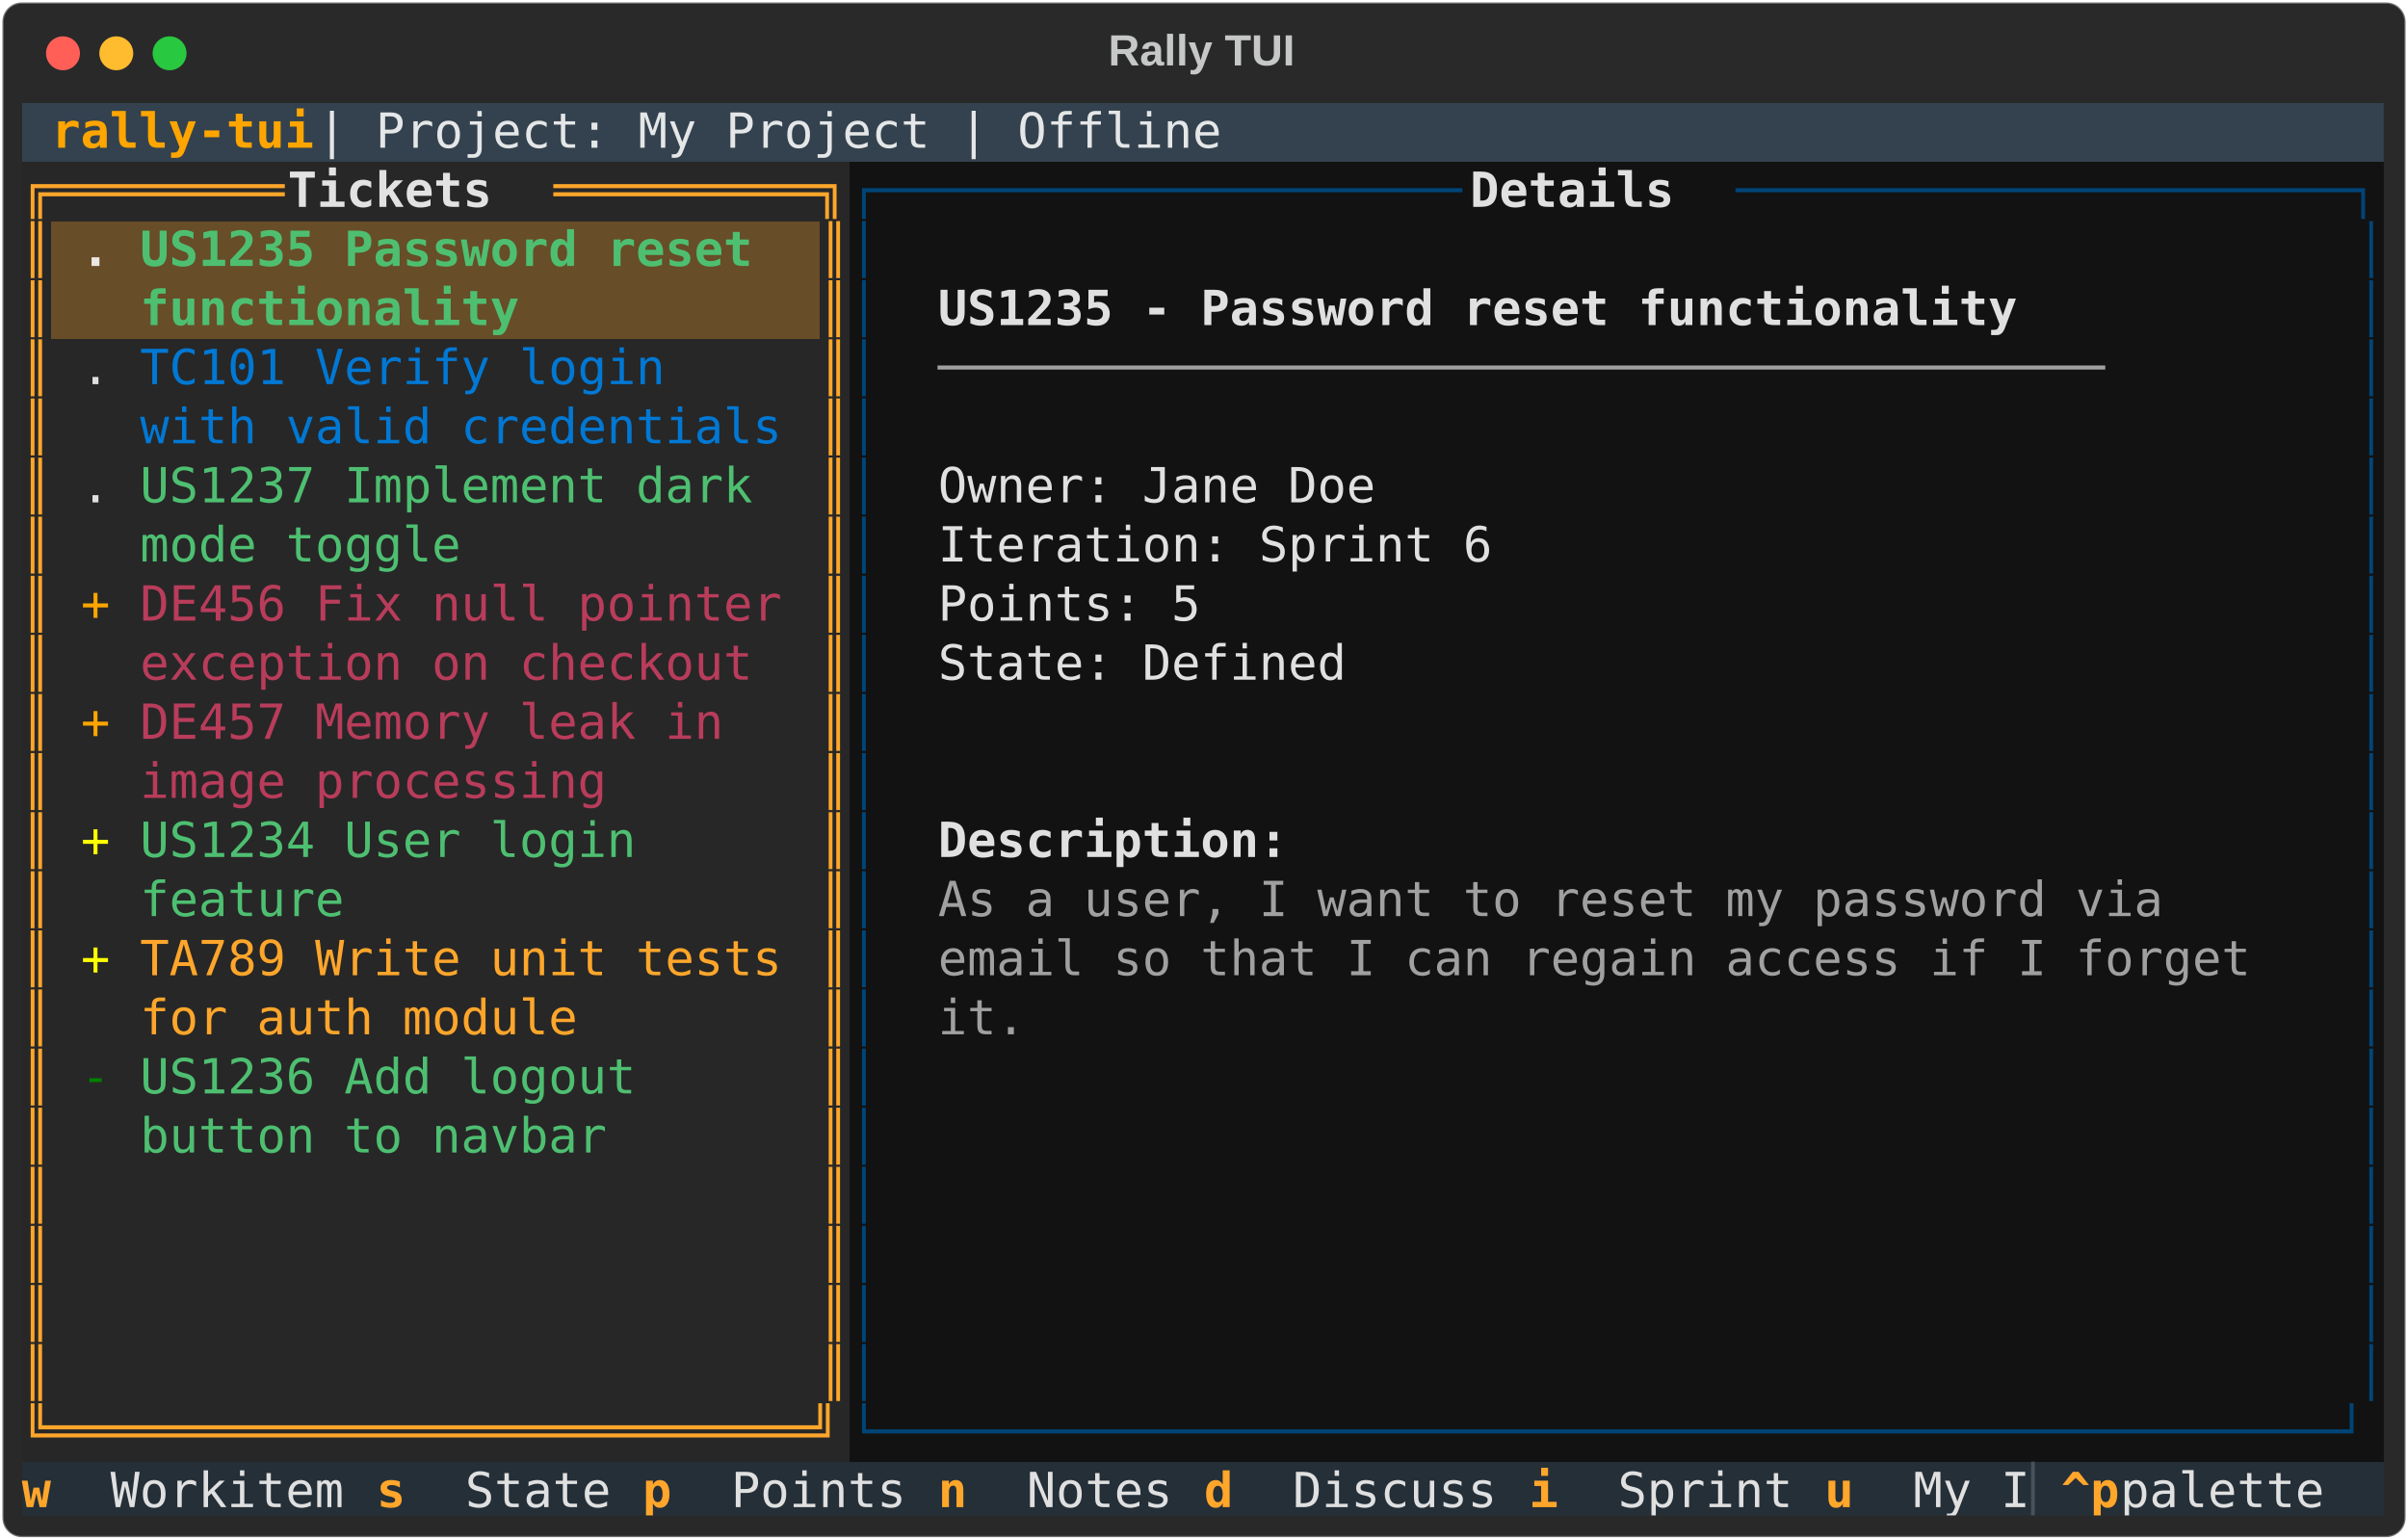
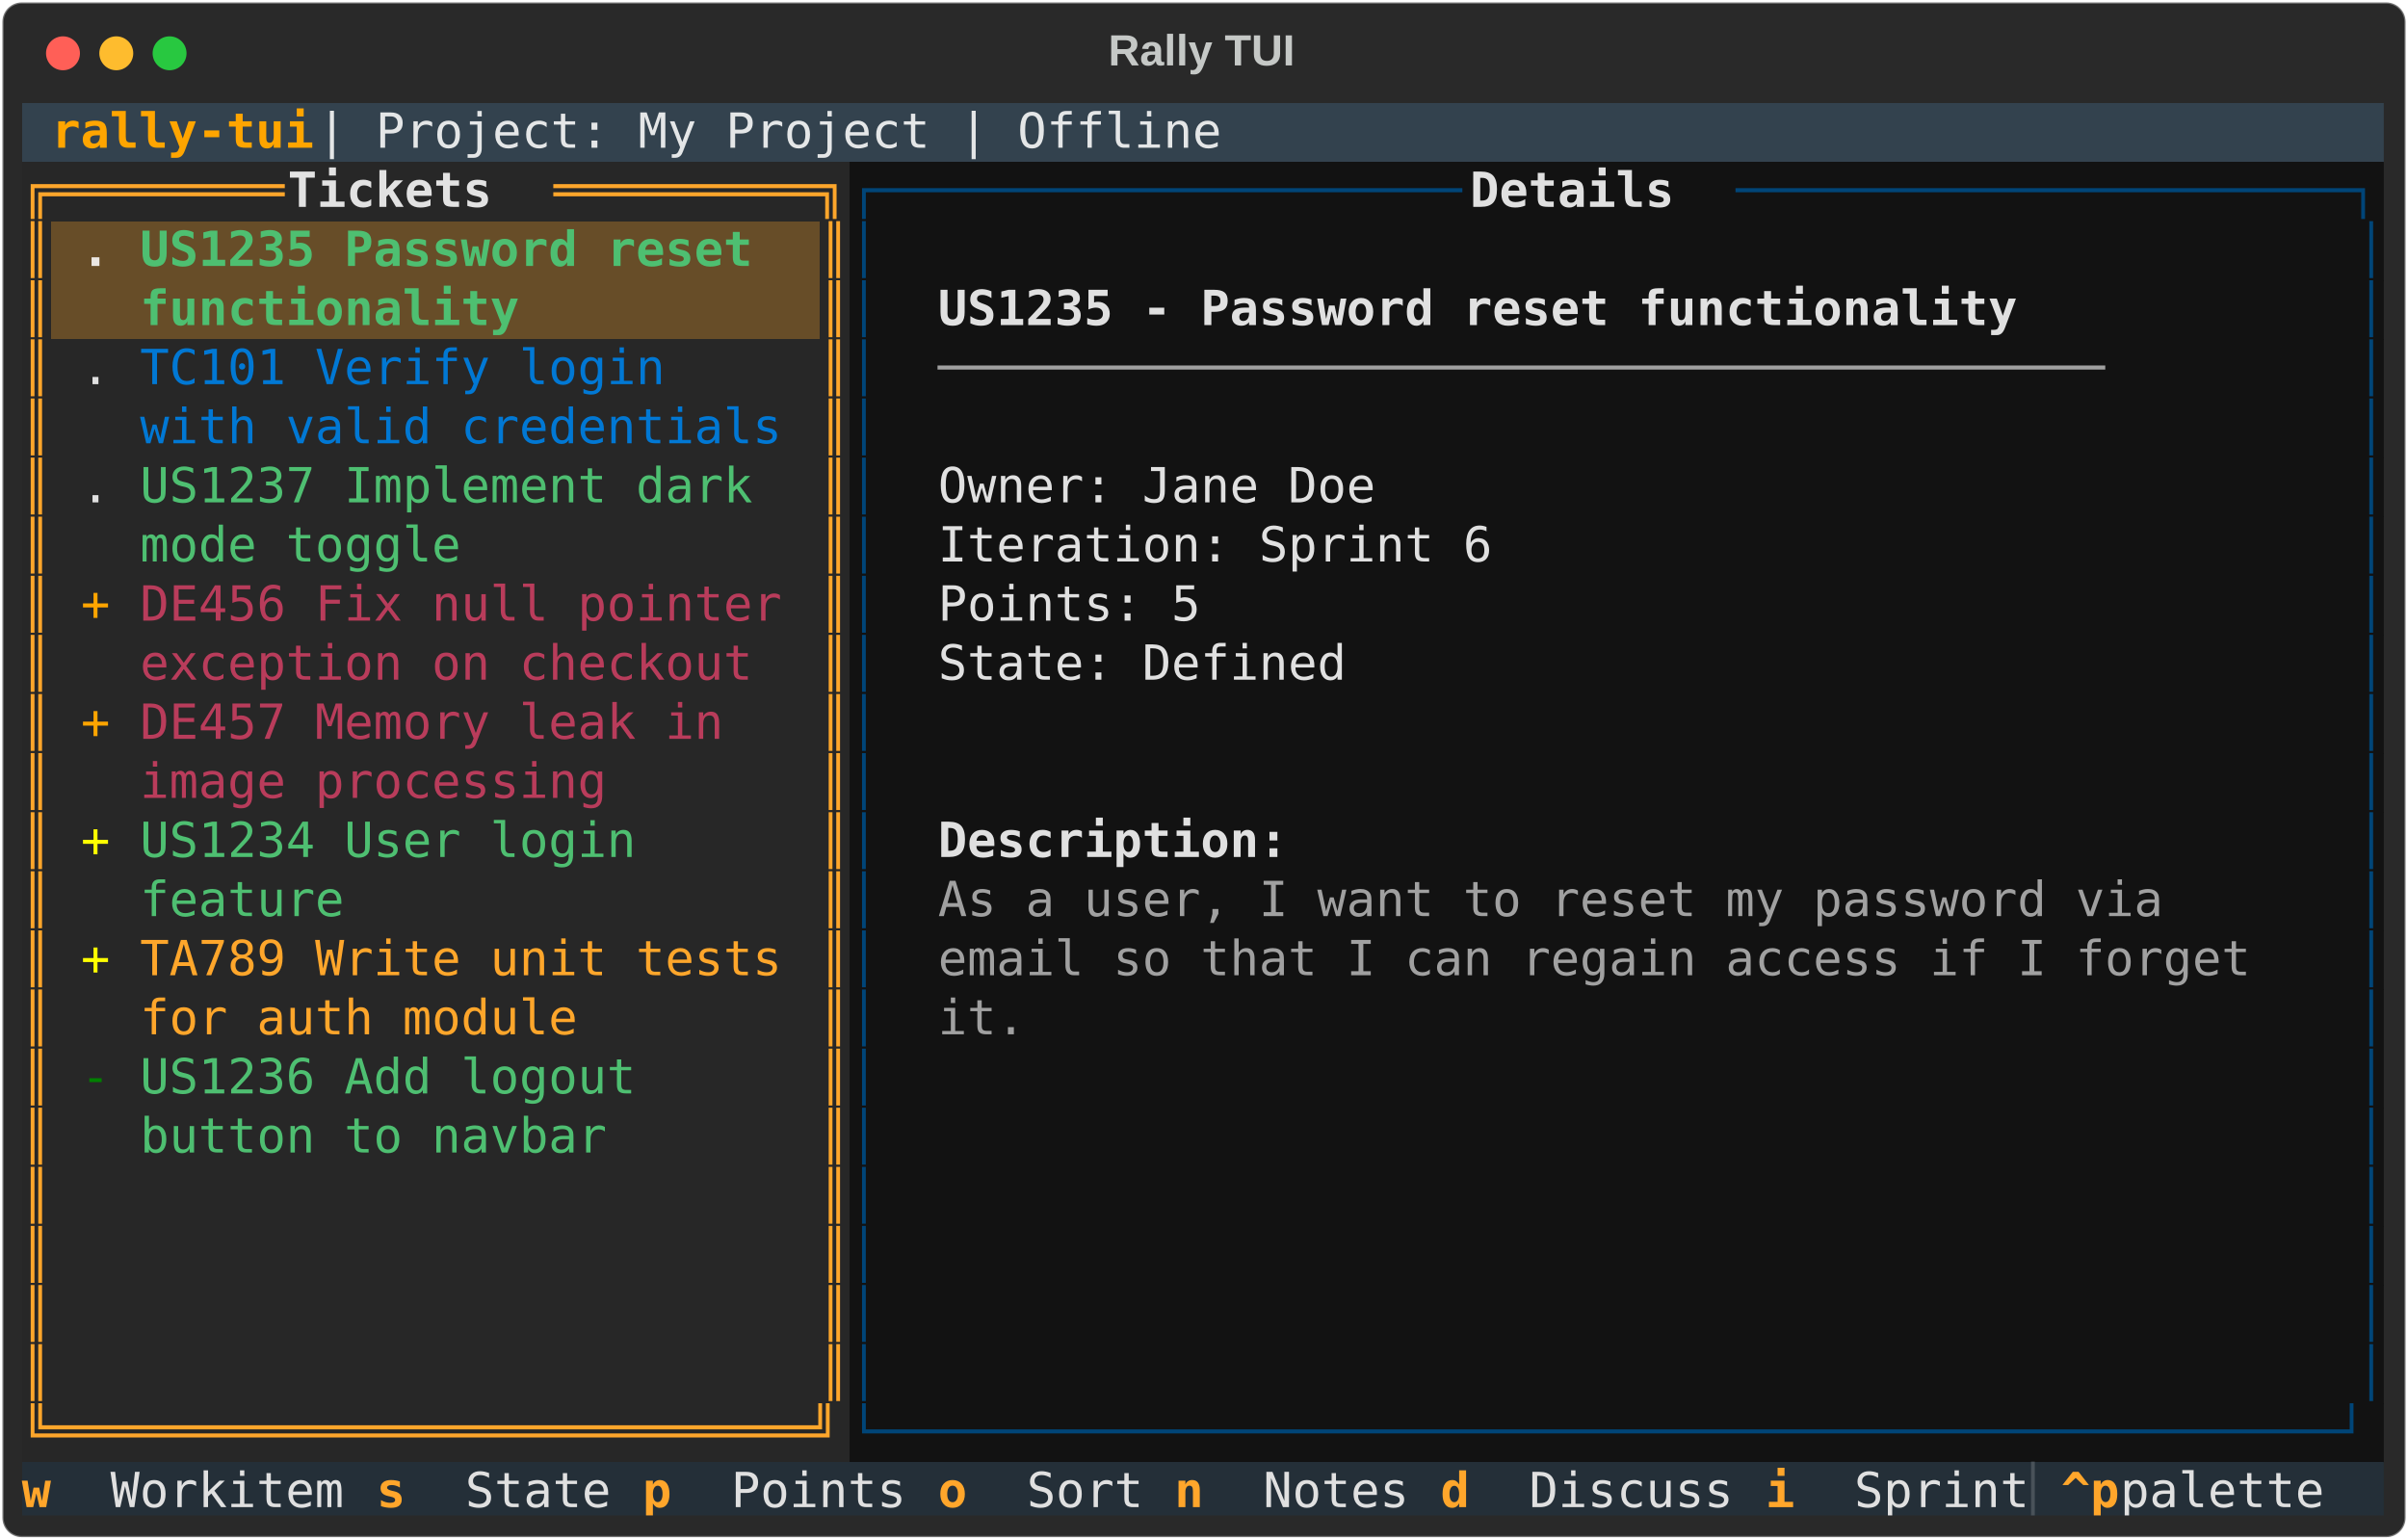
<svg xmlns="http://www.w3.org/2000/svg" class="rich-terminal" viewBox="0 0 994 635.6">
  <style>

    @font-face {
        font-family: "Fira Code";
        src: local("FiraCode-Regular"),
                url("https://cdnjs.cloudflare.com/ajax/libs/firacode/6.2.0/woff2/FiraCode-Regular.woff2") format("woff2"),
                url("https://cdnjs.cloudflare.com/ajax/libs/firacode/6.2.0/woff/FiraCode-Regular.woff") format("woff");
        font-style: normal;
        font-weight: 400;
    }
    @font-face {
        font-family: "Fira Code";
        src: local("FiraCode-Bold"),
                url("https://cdnjs.cloudflare.com/ajax/libs/firacode/6.2.0/woff2/FiraCode-Bold.woff2") format("woff2"),
                url("https://cdnjs.cloudflare.com/ajax/libs/firacode/6.2.0/woff/FiraCode-Bold.woff") format("woff");
        font-style: bold;
        font-weight: 700;
    }

    .terminal-matrix {
        font-family: Fira Code, monospace;
        font-size: 20px;
        line-height: 24.4px;
        font-variant-east-asian: full-width;
    }

    .terminal-title {
        font-size: 18px;
        font-weight: bold;
        font-family: arial;
    }

    .terminal-r1 { fill: #c5c8c6 }
.terminal-r2 { fill: #ffa500;font-weight: bold }
.terminal-r3 { fill: #e4e6e7 }
.terminal-r4 { fill: #fea62b }
.terminal-r5 { fill: #e2e2e2;font-weight: bold }
.terminal-r6 { fill: #004578 }
.terminal-r7 { fill: #e0e0e0;font-weight: bold }
.terminal-r8 { fill: #ebe7e3;font-weight: bold }
.terminal-r9 { fill: #4ebf71;font-weight: bold }
.terminal-r10 { fill: #e0e0e0 }
.terminal-r11 { fill: #0178d4 }
.terminal-r12 { fill: #a0a0a0 }
.terminal-r13 { fill: #4ebf71 }
.terminal-r14 { fill: #ffa500 }
.terminal-r15 { fill: #b93c5b }
.terminal-r16 { fill: #ffff00 }
.terminal-r17 { fill: #008000 }
.terminal-r18 { fill: #ffa62b;font-weight: bold }
.terminal-r19 { fill: #495259 }
    </style>
  <defs>
    <clipPath id="terminal-clip-terminal">
      <rect x="0" y="0" width="975.0" height="584.6" />
    </clipPath>
    <clipPath id="terminal-line-0">
      <rect x="0" y="1.5" width="976" height="24.65" />
    </clipPath>
    <clipPath id="terminal-line-1">
      <rect x="0" y="25.9" width="976" height="24.65" />
    </clipPath>
    <clipPath id="terminal-line-2">
      <rect x="0" y="50.3" width="976" height="24.65" />
    </clipPath>
    <clipPath id="terminal-line-3">
      <rect x="0" y="74.7" width="976" height="24.65" />
    </clipPath>
    <clipPath id="terminal-line-4">
      <rect x="0" y="99.1" width="976" height="24.65" />
    </clipPath>
    <clipPath id="terminal-line-5">
      <rect x="0" y="123.5" width="976" height="24.65" />
    </clipPath>
    <clipPath id="terminal-line-6">
      <rect x="0" y="147.9" width="976" height="24.65" />
    </clipPath>
    <clipPath id="terminal-line-7">
      <rect x="0" y="172.3" width="976" height="24.65" />
    </clipPath>
    <clipPath id="terminal-line-8">
      <rect x="0" y="196.7" width="976" height="24.65" />
    </clipPath>
    <clipPath id="terminal-line-9">
      <rect x="0" y="221.1" width="976" height="24.65" />
    </clipPath>
    <clipPath id="terminal-line-10">
      <rect x="0" y="245.5" width="976" height="24.65" />
    </clipPath>
    <clipPath id="terminal-line-11">
      <rect x="0" y="269.9" width="976" height="24.65" />
    </clipPath>
    <clipPath id="terminal-line-12">
      <rect x="0" y="294.3" width="976" height="24.65" />
    </clipPath>
    <clipPath id="terminal-line-13">
      <rect x="0" y="318.7" width="976" height="24.65" />
    </clipPath>
    <clipPath id="terminal-line-14">
      <rect x="0" y="343.1" width="976" height="24.65" />
    </clipPath>
    <clipPath id="terminal-line-15">
      <rect x="0" y="367.5" width="976" height="24.65" />
    </clipPath>
    <clipPath id="terminal-line-16">
      <rect x="0" y="391.9" width="976" height="24.65" />
    </clipPath>
    <clipPath id="terminal-line-17">
      <rect x="0" y="416.3" width="976" height="24.65" />
    </clipPath>
    <clipPath id="terminal-line-18">
      <rect x="0" y="440.7" width="976" height="24.65" />
    </clipPath>
    <clipPath id="terminal-line-19">
      <rect x="0" y="465.1" width="976" height="24.65" />
    </clipPath>
    <clipPath id="terminal-line-20">
      <rect x="0" y="489.5" width="976" height="24.65" />
    </clipPath>
    <clipPath id="terminal-line-21">
      <rect x="0" y="513.9" width="976" height="24.65" />
    </clipPath>
    <clipPath id="terminal-line-22">
      <rect x="0" y="538.3" width="976" height="24.65" />
    </clipPath>
  </defs>
  <rect fill="#292929" stroke="rgba(255,255,255,0.35)" stroke-width="1" x="1" y="1" width="992" height="633.6" rx="8" />
  <text class="terminal-title" fill="#c5c8c6" text-anchor="middle" x="496" y="27">Rally TUI</text>
  <g transform="translate(26,22)">
    <circle cx="0" cy="0" r="7" fill="#ff5f57" />
    <circle cx="22" cy="0" r="7" fill="#febc2e" />
    <circle cx="44" cy="0" r="7" fill="#28c840" />
  </g>
  <g transform="translate(9, 41)" clip-path="url(#terminal-clip-terminal)">
    <rect fill="#33424e" x="0" y="1.5" width="12.2" height="24.65" shape-rendering="crispEdges" />
    <rect fill="#33424e" x="12.2" y="1.5" width="109.8" height="24.65" shape-rendering="crispEdges" />
    <rect fill="#33424e" x="122" y="1.5" width="390.4" height="24.65" shape-rendering="crispEdges" />
    <rect fill="#33424e" x="512.4" y="1.5" width="463.6" height="24.65" shape-rendering="crispEdges" />
    <rect fill="#272727" x="0" y="25.9" width="109.8" height="24.65" shape-rendering="crispEdges" />
    <rect fill="#272727" x="109.8" y="25.9" width="109.8" height="24.65" shape-rendering="crispEdges" />
    <rect fill="#272727" x="219.6" y="25.9" width="122" height="24.65" shape-rendering="crispEdges" />
    <rect fill="#121212" x="341.6" y="25.9" width="256.2" height="24.65" shape-rendering="crispEdges" />
    <rect fill="#121212" x="597.8" y="25.9" width="109.8" height="24.65" shape-rendering="crispEdges" />
    <rect fill="#121212" x="707.6" y="25.9" width="268.4" height="24.65" shape-rendering="crispEdges" />
    <rect fill="#272727" x="0" y="50.3" width="12.2" height="24.65" shape-rendering="crispEdges" />
    <rect fill="#674d28" x="12.2" y="50.3" width="12.2" height="24.65" shape-rendering="crispEdges" />
    <rect fill="#674d28" x="24.4" y="50.3" width="12.2" height="24.65" shape-rendering="crispEdges" />
    <rect fill="#674d28" x="36.6" y="50.3" width="12.2" height="24.65" shape-rendering="crispEdges" />
    <rect fill="#674d28" x="48.8" y="50.3" width="256.2" height="24.65" shape-rendering="crispEdges" />
    <rect fill="#674d28" x="305" y="50.3" width="24.4" height="24.65" shape-rendering="crispEdges" />
    <rect fill="#272727" x="329.4" y="50.3" width="12.2" height="24.65" shape-rendering="crispEdges" />
    <rect fill="#121212" x="341.6" y="50.3" width="12.2" height="24.65" shape-rendering="crispEdges" />
    <rect fill="#121212" x="353.8" y="50.3" width="610" height="24.65" shape-rendering="crispEdges" />
    <rect fill="#121212" x="963.8" y="50.3" width="12.2" height="24.65" shape-rendering="crispEdges" />
    <rect fill="#272727" x="0" y="74.7" width="12.2" height="24.65" shape-rendering="crispEdges" />
    <rect fill="#674d28" x="12.2" y="74.7" width="36.6" height="24.65" shape-rendering="crispEdges" />
    <rect fill="#674d28" x="48.8" y="74.7" width="158.6" height="24.65" shape-rendering="crispEdges" />
    <rect fill="#674d28" x="207.4" y="74.7" width="122" height="24.65" shape-rendering="crispEdges" />
    <rect fill="#272727" x="329.4" y="74.7" width="12.2" height="24.65" shape-rendering="crispEdges" />
    <rect fill="#121212" x="341.6" y="74.7" width="12.2" height="24.65" shape-rendering="crispEdges" />
    <rect fill="#121212" x="353.8" y="74.7" width="24.4" height="24.65" shape-rendering="crispEdges" />
    <rect fill="#121212" x="378.2" y="74.7" width="451.4" height="24.65" shape-rendering="crispEdges" />
    <rect fill="#121212" x="829.6" y="74.7" width="134.2" height="24.65" shape-rendering="crispEdges" />
    <rect fill="#121212" x="963.8" y="74.7" width="12.2" height="24.65" shape-rendering="crispEdges" />
    <rect fill="#272727" x="0" y="99.1" width="12.2" height="24.65" shape-rendering="crispEdges" />
    <rect fill="#272727" x="12.2" y="99.1" width="12.2" height="24.65" shape-rendering="crispEdges" />
    <rect fill="#272727" x="24.4" y="99.1" width="12.2" height="24.65" shape-rendering="crispEdges" />
    <rect fill="#272727" x="36.6" y="99.1" width="12.2" height="24.65" shape-rendering="crispEdges" />
    <rect fill="#272727" x="48.8" y="99.1" width="219.6" height="24.65" shape-rendering="crispEdges" />
    <rect fill="#272727" x="268.4" y="99.1" width="61" height="24.65" shape-rendering="crispEdges" />
    <rect fill="#272727" x="329.4" y="99.1" width="12.2" height="24.65" shape-rendering="crispEdges" />
    <rect fill="#121212" x="341.6" y="99.1" width="12.2" height="24.65" shape-rendering="crispEdges" />
    <rect fill="#121212" x="353.8" y="99.1" width="24.4" height="24.65" shape-rendering="crispEdges" />
    <rect fill="#121212" x="378.2" y="99.1" width="488" height="24.65" shape-rendering="crispEdges" />
    <rect fill="#121212" x="866.2" y="99.1" width="97.6" height="24.65" shape-rendering="crispEdges" />
    <rect fill="#121212" x="963.8" y="99.1" width="12.2" height="24.65" shape-rendering="crispEdges" />
    <rect fill="#272727" x="0" y="123.5" width="12.2" height="24.65" shape-rendering="crispEdges" />
    <rect fill="#272727" x="12.2" y="123.5" width="36.6" height="24.65" shape-rendering="crispEdges" />
    <rect fill="#272727" x="48.8" y="123.5" width="268.4" height="24.65" shape-rendering="crispEdges" />
    <rect fill="#272727" x="317.2" y="123.5" width="12.2" height="24.65" shape-rendering="crispEdges" />
    <rect fill="#272727" x="329.4" y="123.5" width="12.2" height="24.65" shape-rendering="crispEdges" />
    <rect fill="#121212" x="341.6" y="123.5" width="12.2" height="24.65" shape-rendering="crispEdges" />
    <rect fill="#121212" x="353.8" y="123.5" width="610" height="24.65" shape-rendering="crispEdges" />
    <rect fill="#121212" x="963.8" y="123.5" width="12.2" height="24.65" shape-rendering="crispEdges" />
    <rect fill="#272727" x="0" y="147.9" width="12.2" height="24.65" shape-rendering="crispEdges" />
    <rect fill="#272727" x="12.2" y="147.9" width="12.2" height="24.65" shape-rendering="crispEdges" />
    <rect fill="#272727" x="24.4" y="147.9" width="12.2" height="24.65" shape-rendering="crispEdges" />
    <rect fill="#272727" x="36.6" y="147.9" width="12.2" height="24.65" shape-rendering="crispEdges" />
    <rect fill="#272727" x="48.8" y="147.9" width="256.2" height="24.65" shape-rendering="crispEdges" />
    <rect fill="#272727" x="305" y="147.9" width="24.4" height="24.65" shape-rendering="crispEdges" />
    <rect fill="#272727" x="329.4" y="147.9" width="12.2" height="24.65" shape-rendering="crispEdges" />
    <rect fill="#121212" x="341.6" y="147.9" width="12.2" height="24.65" shape-rendering="crispEdges" />
    <rect fill="#121212" x="353.8" y="147.9" width="24.4" height="24.65" shape-rendering="crispEdges" />
    <rect fill="#121212" x="378.2" y="147.9" width="183" height="24.65" shape-rendering="crispEdges" />
    <rect fill="#121212" x="561.2" y="147.9" width="402.6" height="24.65" shape-rendering="crispEdges" />
    <rect fill="#121212" x="963.8" y="147.9" width="12.2" height="24.65" shape-rendering="crispEdges" />
    <rect fill="#272727" x="0" y="172.3" width="12.2" height="24.65" shape-rendering="crispEdges" />
    <rect fill="#272727" x="12.2" y="172.3" width="36.6" height="24.65" shape-rendering="crispEdges" />
    <rect fill="#272727" x="48.8" y="172.3" width="134.2" height="24.65" shape-rendering="crispEdges" />
    <rect fill="#272727" x="183" y="172.3" width="146.4" height="24.65" shape-rendering="crispEdges" />
    <rect fill="#272727" x="329.4" y="172.3" width="12.2" height="24.65" shape-rendering="crispEdges" />
    <rect fill="#121212" x="341.6" y="172.3" width="12.2" height="24.65" shape-rendering="crispEdges" />
    <rect fill="#121212" x="353.8" y="172.3" width="24.4" height="24.65" shape-rendering="crispEdges" />
    <rect fill="#121212" x="378.2" y="172.3" width="231.8" height="24.65" shape-rendering="crispEdges" />
    <rect fill="#121212" x="610" y="172.3" width="353.8" height="24.65" shape-rendering="crispEdges" />
    <rect fill="#121212" x="963.8" y="172.3" width="12.2" height="24.65" shape-rendering="crispEdges" />
    <rect fill="#272727" x="0" y="196.7" width="12.2" height="24.65" shape-rendering="crispEdges" />
    <rect fill="#272727" x="12.2" y="196.7" width="12.2" height="24.65" shape-rendering="crispEdges" />
    <rect fill="#272727" x="24.4" y="196.7" width="12.2" height="24.65" shape-rendering="crispEdges" />
    <rect fill="#272727" x="36.6" y="196.7" width="12.2" height="24.65" shape-rendering="crispEdges" />
    <rect fill="#272727" x="48.8" y="196.7" width="268.4" height="24.65" shape-rendering="crispEdges" />
    <rect fill="#272727" x="317.2" y="196.7" width="12.2" height="24.65" shape-rendering="crispEdges" />
    <rect fill="#272727" x="329.4" y="196.7" width="12.2" height="24.65" shape-rendering="crispEdges" />
    <rect fill="#121212" x="341.6" y="196.7" width="12.2" height="24.65" shape-rendering="crispEdges" />
    <rect fill="#121212" x="353.8" y="196.7" width="24.4" height="24.65" shape-rendering="crispEdges" />
    <rect fill="#121212" x="378.2" y="196.7" width="109.8" height="24.65" shape-rendering="crispEdges" />
    <rect fill="#121212" x="488" y="196.7" width="475.8" height="24.65" shape-rendering="crispEdges" />
    <rect fill="#121212" x="963.8" y="196.7" width="12.2" height="24.65" shape-rendering="crispEdges" />
    <rect fill="#272727" x="0" y="221.1" width="12.2" height="24.65" shape-rendering="crispEdges" />
    <rect fill="#272727" x="12.2" y="221.1" width="36.6" height="24.65" shape-rendering="crispEdges" />
    <rect fill="#272727" x="48.8" y="221.1" width="256.2" height="24.65" shape-rendering="crispEdges" />
    <rect fill="#272727" x="305" y="221.1" width="24.4" height="24.65" shape-rendering="crispEdges" />
    <rect fill="#272727" x="329.4" y="221.1" width="12.2" height="24.65" shape-rendering="crispEdges" />
    <rect fill="#121212" x="341.6" y="221.1" width="12.2" height="24.65" shape-rendering="crispEdges" />
    <rect fill="#121212" x="353.8" y="221.1" width="24.4" height="24.65" shape-rendering="crispEdges" />
    <rect fill="#121212" x="378.2" y="221.1" width="170.8" height="24.65" shape-rendering="crispEdges" />
    <rect fill="#121212" x="549" y="221.1" width="414.8" height="24.65" shape-rendering="crispEdges" />
    <rect fill="#121212" x="963.8" y="221.1" width="12.2" height="24.65" shape-rendering="crispEdges" />
    <rect fill="#272727" x="0" y="245.5" width="12.2" height="24.65" shape-rendering="crispEdges" />
    <rect fill="#272727" x="12.2" y="245.5" width="12.2" height="24.65" shape-rendering="crispEdges" />
    <rect fill="#272727" x="24.4" y="245.5" width="12.2" height="24.65" shape-rendering="crispEdges" />
    <rect fill="#272727" x="36.6" y="245.5" width="12.2" height="24.65" shape-rendering="crispEdges" />
    <rect fill="#272727" x="48.8" y="245.5" width="244" height="24.65" shape-rendering="crispEdges" />
    <rect fill="#272727" x="292.8" y="245.5" width="36.6" height="24.65" shape-rendering="crispEdges" />
    <rect fill="#272727" x="329.4" y="245.5" width="12.2" height="24.65" shape-rendering="crispEdges" />
    <rect fill="#121212" x="341.6" y="245.5" width="12.2" height="24.65" shape-rendering="crispEdges" />
    <rect fill="#121212" x="353.8" y="245.5" width="610" height="24.65" shape-rendering="crispEdges" />
    <rect fill="#121212" x="963.8" y="245.5" width="12.2" height="24.65" shape-rendering="crispEdges" />
    <rect fill="#272727" x="0" y="269.9" width="12.2" height="24.65" shape-rendering="crispEdges" />
    <rect fill="#272727" x="12.2" y="269.9" width="36.6" height="24.65" shape-rendering="crispEdges" />
    <rect fill="#272727" x="48.8" y="269.9" width="195.2" height="24.65" shape-rendering="crispEdges" />
    <rect fill="#272727" x="244" y="269.9" width="85.4" height="24.65" shape-rendering="crispEdges" />
    <rect fill="#272727" x="329.4" y="269.9" width="12.2" height="24.65" shape-rendering="crispEdges" />
    <rect fill="#121212" x="341.6" y="269.9" width="12.2" height="24.65" shape-rendering="crispEdges" />
    <rect fill="#121212" x="353.8" y="269.9" width="24.4" height="24.65" shape-rendering="crispEdges" />
    <rect fill="#121212" x="378.2" y="269.9" width="0" height="24.65" shape-rendering="crispEdges" />
    <rect fill="#121212" x="378.2" y="269.9" width="585.6" height="24.65" shape-rendering="crispEdges" />
    <rect fill="#121212" x="963.8" y="269.9" width="12.2" height="24.65" shape-rendering="crispEdges" />
    <rect fill="#272727" x="0" y="294.3" width="12.2" height="24.65" shape-rendering="crispEdges" />
    <rect fill="#272727" x="12.2" y="294.3" width="12.2" height="24.65" shape-rendering="crispEdges" />
    <rect fill="#272727" x="24.4" y="294.3" width="12.2" height="24.65" shape-rendering="crispEdges" />
    <rect fill="#272727" x="36.6" y="294.3" width="12.2" height="24.65" shape-rendering="crispEdges" />
    <rect fill="#272727" x="48.8" y="294.3" width="207.4" height="24.65" shape-rendering="crispEdges" />
    <rect fill="#272727" x="256.2" y="294.3" width="73.2" height="24.65" shape-rendering="crispEdges" />
    <rect fill="#272727" x="329.4" y="294.3" width="12.2" height="24.65" shape-rendering="crispEdges" />
    <rect fill="#121212" x="341.6" y="294.3" width="12.2" height="24.65" shape-rendering="crispEdges" />
    <rect fill="#121212" x="353.8" y="294.3" width="24.4" height="24.65" shape-rendering="crispEdges" />
    <rect fill="#121212" x="378.2" y="294.3" width="146.4" height="24.65" shape-rendering="crispEdges" />
    <rect fill="#121212" x="524.6" y="294.3" width="439.2" height="24.65" shape-rendering="crispEdges" />
    <rect fill="#121212" x="963.8" y="294.3" width="12.2" height="24.65" shape-rendering="crispEdges" />
    <rect fill="#272727" x="0" y="318.7" width="12.2" height="24.65" shape-rendering="crispEdges" />
    <rect fill="#272727" x="12.2" y="318.7" width="36.6" height="24.65" shape-rendering="crispEdges" />
    <rect fill="#272727" x="48.8" y="318.7" width="85.4" height="24.65" shape-rendering="crispEdges" />
    <rect fill="#272727" x="134.2" y="318.7" width="195.2" height="24.65" shape-rendering="crispEdges" />
    <rect fill="#272727" x="329.4" y="318.7" width="12.2" height="24.65" shape-rendering="crispEdges" />
    <rect fill="#121212" x="341.6" y="318.7" width="12.2" height="24.65" shape-rendering="crispEdges" />
    <rect fill="#121212" x="353.8" y="318.7" width="24.4" height="24.65" shape-rendering="crispEdges" />
    <rect fill="#121212" x="378.2" y="318.7" width="512.4" height="24.65" shape-rendering="crispEdges" />
    <rect fill="#121212" x="890.6" y="318.7" width="73.2" height="24.65" shape-rendering="crispEdges" />
    <rect fill="#121212" x="963.8" y="318.7" width="12.2" height="24.65" shape-rendering="crispEdges" />
    <rect fill="#272727" x="0" y="343.1" width="12.2" height="24.65" shape-rendering="crispEdges" />
    <rect fill="#272727" x="12.2" y="343.1" width="12.2" height="24.65" shape-rendering="crispEdges" />
    <rect fill="#272727" x="24.4" y="343.1" width="12.2" height="24.65" shape-rendering="crispEdges" />
    <rect fill="#272727" x="36.6" y="343.1" width="12.2" height="24.65" shape-rendering="crispEdges" />
    <rect fill="#272727" x="48.8" y="343.1" width="268.4" height="24.65" shape-rendering="crispEdges" />
    <rect fill="#272727" x="317.2" y="343.1" width="12.2" height="24.65" shape-rendering="crispEdges" />
    <rect fill="#272727" x="329.4" y="343.1" width="12.2" height="24.65" shape-rendering="crispEdges" />
    <rect fill="#121212" x="341.6" y="343.1" width="12.2" height="24.65" shape-rendering="crispEdges" />
    <rect fill="#121212" x="353.8" y="343.1" width="24.4" height="24.65" shape-rendering="crispEdges" />
    <rect fill="#121212" x="378.2" y="343.1" width="549" height="24.65" shape-rendering="crispEdges" />
    <rect fill="#121212" x="927.2" y="343.1" width="36.6" height="24.65" shape-rendering="crispEdges" />
    <rect fill="#121212" x="963.8" y="343.1" width="12.2" height="24.65" shape-rendering="crispEdges" />
    <rect fill="#272727" x="0" y="367.5" width="12.2" height="24.65" shape-rendering="crispEdges" />
    <rect fill="#272727" x="12.2" y="367.5" width="36.6" height="24.65" shape-rendering="crispEdges" />
    <rect fill="#272727" x="48.8" y="367.5" width="183" height="24.65" shape-rendering="crispEdges" />
    <rect fill="#272727" x="231.8" y="367.5" width="97.6" height="24.65" shape-rendering="crispEdges" />
    <rect fill="#272727" x="329.4" y="367.5" width="12.2" height="24.65" shape-rendering="crispEdges" />
    <rect fill="#121212" x="341.6" y="367.5" width="12.2" height="24.65" shape-rendering="crispEdges" />
    <rect fill="#121212" x="353.8" y="367.5" width="24.4" height="24.65" shape-rendering="crispEdges" />
    <rect fill="#121212" x="378.2" y="367.5" width="36.6" height="24.65" shape-rendering="crispEdges" />
    <rect fill="#121212" x="414.8" y="367.5" width="549" height="24.65" shape-rendering="crispEdges" />
    <rect fill="#121212" x="963.8" y="367.5" width="12.2" height="24.65" shape-rendering="crispEdges" />
    <rect fill="#272727" x="0" y="391.9" width="12.2" height="24.65" shape-rendering="crispEdges" />
    <rect fill="#272727" x="12.2" y="391.9" width="12.2" height="24.65" shape-rendering="crispEdges" />
    <rect fill="#272727" x="24.4" y="391.9" width="12.2" height="24.65" shape-rendering="crispEdges" />
    <rect fill="#272727" x="36.6" y="391.9" width="12.2" height="24.65" shape-rendering="crispEdges" />
    <rect fill="#272727" x="48.8" y="391.9" width="207.4" height="24.65" shape-rendering="crispEdges" />
    <rect fill="#272727" x="256.2" y="391.9" width="73.2" height="24.65" shape-rendering="crispEdges" />
    <rect fill="#272727" x="329.4" y="391.9" width="12.2" height="24.65" shape-rendering="crispEdges" />
    <rect fill="#121212" x="341.6" y="391.9" width="12.2" height="24.65" shape-rendering="crispEdges" />
    <rect fill="#121212" x="353.8" y="391.9" width="610" height="24.65" shape-rendering="crispEdges" />
    <rect fill="#121212" x="963.8" y="391.9" width="12.2" height="24.65" shape-rendering="crispEdges" />
    <rect fill="#272727" x="0" y="416.3" width="12.2" height="24.65" shape-rendering="crispEdges" />
    <rect fill="#272727" x="12.2" y="416.3" width="36.6" height="24.65" shape-rendering="crispEdges" />
    <rect fill="#272727" x="48.8" y="416.3" width="195.2" height="24.65" shape-rendering="crispEdges" />
    <rect fill="#272727" x="244" y="416.3" width="85.4" height="24.65" shape-rendering="crispEdges" />
    <rect fill="#272727" x="329.4" y="416.3" width="12.2" height="24.65" shape-rendering="crispEdges" />
    <rect fill="#121212" x="341.6" y="416.3" width="12.2" height="24.65" shape-rendering="crispEdges" />
    <rect fill="#121212" x="353.8" y="416.3" width="610" height="24.65" shape-rendering="crispEdges" />
    <rect fill="#121212" x="963.8" y="416.3" width="12.2" height="24.65" shape-rendering="crispEdges" />
    <rect fill="#272727" x="0" y="440.7" width="12.2" height="24.65" shape-rendering="crispEdges" />
    <rect fill="#272727" x="12.2" y="440.7" width="317.2" height="24.65" shape-rendering="crispEdges" />
    <rect fill="#272727" x="329.4" y="440.7" width="12.2" height="24.65" shape-rendering="crispEdges" />
    <rect fill="#121212" x="341.6" y="440.7" width="12.2" height="24.65" shape-rendering="crispEdges" />
    <rect fill="#121212" x="353.8" y="440.7" width="610" height="24.65" shape-rendering="crispEdges" />
    <rect fill="#121212" x="963.8" y="440.7" width="12.2" height="24.65" shape-rendering="crispEdges" />
    <rect fill="#272727" x="0" y="465.1" width="12.2" height="24.65" shape-rendering="crispEdges" />
    <rect fill="#272727" x="12.2" y="465.1" width="317.2" height="24.65" shape-rendering="crispEdges" />
    <rect fill="#272727" x="329.4" y="465.1" width="12.2" height="24.65" shape-rendering="crispEdges" />
    <rect fill="#121212" x="341.6" y="465.1" width="12.2" height="24.65" shape-rendering="crispEdges" />
    <rect fill="#121212" x="353.8" y="465.1" width="610" height="24.65" shape-rendering="crispEdges" />
    <rect fill="#121212" x="963.8" y="465.1" width="12.2" height="24.65" shape-rendering="crispEdges" />
    <rect fill="#272727" x="0" y="489.5" width="12.2" height="24.65" shape-rendering="crispEdges" />
    <rect fill="#272727" x="12.2" y="489.5" width="317.2" height="24.65" shape-rendering="crispEdges" />
    <rect fill="#272727" x="329.4" y="489.5" width="12.2" height="24.65" shape-rendering="crispEdges" />
    <rect fill="#121212" x="341.6" y="489.5" width="12.2" height="24.65" shape-rendering="crispEdges" />
    <rect fill="#121212" x="353.8" y="489.5" width="610" height="24.65" shape-rendering="crispEdges" />
    <rect fill="#121212" x="963.8" y="489.5" width="12.2" height="24.65" shape-rendering="crispEdges" />
    <rect fill="#272727" x="0" y="513.9" width="12.2" height="24.65" shape-rendering="crispEdges" />
    <rect fill="#272727" x="12.2" y="513.9" width="317.2" height="24.65" shape-rendering="crispEdges" />
    <rect fill="#272727" x="329.4" y="513.9" width="12.2" height="24.65" shape-rendering="crispEdges" />
    <rect fill="#121212" x="341.6" y="513.9" width="12.2" height="24.65" shape-rendering="crispEdges" />
    <rect fill="#121212" x="353.8" y="513.9" width="610" height="24.65" shape-rendering="crispEdges" />
    <rect fill="#121212" x="963.8" y="513.9" width="12.2" height="24.65" shape-rendering="crispEdges" />
    <rect fill="#272727" x="0" y="538.3" width="341.6" height="24.65" shape-rendering="crispEdges" />
    <rect fill="#121212" x="341.6" y="538.3" width="634.4" height="24.65" shape-rendering="crispEdges" />
    <rect fill="#242f38" x="0" y="562.7" width="36.6" height="24.65" shape-rendering="crispEdges" />
    <rect fill="#242f38" x="36.6" y="562.7" width="109.8" height="24.65" shape-rendering="crispEdges" />
    <rect fill="#242f38" x="146.4" y="562.7" width="36.6" height="24.65" shape-rendering="crispEdges" />
    <rect fill="#242f38" x="183" y="562.7" width="73.2" height="24.65" shape-rendering="crispEdges" />
    <rect fill="#242f38" x="256.2" y="562.7" width="36.6" height="24.65" shape-rendering="crispEdges" />
    <rect fill="#242f38" x="292.8" y="562.7" width="85.4" height="24.65" shape-rendering="crispEdges" />
    <rect fill="#242f38" x="378.2" y="562.7" width="36.6" height="24.65" shape-rendering="crispEdges" />
-     <rect fill="#242f38" x="414.8" y="562.7" width="73.2" height="24.65" shape-rendering="crispEdges" />
-     <rect fill="#242f38" x="488" y="562.7" width="36.6" height="24.65" shape-rendering="crispEdges" />
-     <rect fill="#242f38" x="524.6" y="562.7" width="97.6" height="24.65" shape-rendering="crispEdges" />
-     <rect fill="#242f38" x="622.2" y="562.7" width="36.6" height="24.65" shape-rendering="crispEdges" />
-     <rect fill="#242f38" x="658.8" y="562.7" width="85.4" height="24.65" shape-rendering="crispEdges" />
-     <rect fill="#242f38" x="744.2" y="562.7" width="36.6" height="24.65" shape-rendering="crispEdges" />
-     <rect fill="#242f38" x="780.8" y="562.7" width="48.8" height="24.65" shape-rendering="crispEdges" />
+     <rect fill="#242f38" x="414.8" y="562.7" width="61" height="24.65" shape-rendering="crispEdges" />
+     <rect fill="#242f38" x="475.8" y="562.7" width="36.6" height="24.65" shape-rendering="crispEdges" />
+     <rect fill="#242f38" x="512.4" y="562.7" width="73.2" height="24.65" shape-rendering="crispEdges" />
+     <rect fill="#242f38" x="585.6" y="562.7" width="36.6" height="24.65" shape-rendering="crispEdges" />
+     <rect fill="#242f38" x="622.2" y="562.7" width="97.6" height="24.65" shape-rendering="crispEdges" />
+     <rect fill="#242f38" x="719.8" y="562.7" width="36.6" height="24.65" shape-rendering="crispEdges" />
+     <rect fill="#242f38" x="756.4" y="562.7" width="73.2" height="24.65" shape-rendering="crispEdges" />
    <rect fill="#242f38" x="829.6" y="562.7" width="12.2" height="24.65" shape-rendering="crispEdges" />
    <rect fill="#242f38" x="841.8" y="562.7" width="24.4" height="24.65" shape-rendering="crispEdges" />
    <rect fill="#242f38" x="866.2" y="562.7" width="97.6" height="24.65" shape-rendering="crispEdges" />
    <rect fill="#242f38" x="963.8" y="562.7" width="12.2" height="24.65" shape-rendering="crispEdges" />
    <g class="terminal-matrix">
      <text class="terminal-r2" x="12.2" y="20" textLength="109.8" clip-path="url(#terminal-line-0)">rally-tui</text>
      <text class="terminal-r3" x="122" y="20" textLength="390.4" clip-path="url(#terminal-line-0)"> | Project: My Project | Offline</text>
      <text class="terminal-r1" x="976" y="20" textLength="12.2" clip-path="url(#terminal-line-0)">
</text>
      <text class="terminal-r4" x="0" y="44.4" textLength="109.8" clip-path="url(#terminal-line-1)">╔════════</text>
      <text class="terminal-r5" x="109.8" y="44.4" textLength="109.8" clip-path="url(#terminal-line-1)"> Tickets </text>
      <text class="terminal-r4" x="219.6" y="44.4" textLength="122" clip-path="url(#terminal-line-1)">═════════╗</text>
      <text class="terminal-r6" x="341.6" y="44.4" textLength="256.2" clip-path="url(#terminal-line-1)">┌────────────────────</text>
      <text class="terminal-r7" x="597.8" y="44.4" textLength="109.8" clip-path="url(#terminal-line-1)"> Details </text>
      <text class="terminal-r6" x="707.6" y="44.4" textLength="268.4" clip-path="url(#terminal-line-1)">─────────────────────┐</text>
      <text class="terminal-r1" x="976" y="44.4" textLength="12.2" clip-path="url(#terminal-line-1)">
</text>
      <text class="terminal-r4" x="0" y="68.8" textLength="12.2" clip-path="url(#terminal-line-2)">║</text>
      <text class="terminal-r8" x="24.4" y="68.8" textLength="12.2" clip-path="url(#terminal-line-2)">.</text>
      <text class="terminal-r9" x="48.8" y="68.8" textLength="256.2" clip-path="url(#terminal-line-2)">US1235 Password reset</text>
      <text class="terminal-r4" x="329.4" y="68.8" textLength="12.2" clip-path="url(#terminal-line-2)">║</text>
      <text class="terminal-r6" x="341.6" y="68.8" textLength="12.2" clip-path="url(#terminal-line-2)">│</text>
      <text class="terminal-r6" x="963.8" y="68.8" textLength="12.2" clip-path="url(#terminal-line-2)">│</text>
      <text class="terminal-r1" x="976" y="68.8" textLength="12.2" clip-path="url(#terminal-line-2)">
</text>
      <text class="terminal-r4" x="0" y="93.2" textLength="12.2" clip-path="url(#terminal-line-3)">║</text>
      <text class="terminal-r9" x="48.8" y="93.2" textLength="158.6" clip-path="url(#terminal-line-3)">functionality</text>
      <text class="terminal-r4" x="329.4" y="93.2" textLength="12.2" clip-path="url(#terminal-line-3)">║</text>
      <text class="terminal-r6" x="341.6" y="93.2" textLength="12.2" clip-path="url(#terminal-line-3)">│</text>
      <text class="terminal-r7" x="378.2" y="93.2" textLength="451.4" clip-path="url(#terminal-line-3)">US1235 - Password reset functionality</text>
      <text class="terminal-r6" x="963.8" y="93.2" textLength="12.2" clip-path="url(#terminal-line-3)">│</text>
      <text class="terminal-r1" x="976" y="93.2" textLength="12.2" clip-path="url(#terminal-line-3)">
</text>
      <text class="terminal-r4" x="0" y="117.6" textLength="12.2" clip-path="url(#terminal-line-4)">║</text>
      <text class="terminal-r10" x="24.4" y="117.6" textLength="12.2" clip-path="url(#terminal-line-4)">.</text>
      <text class="terminal-r11" x="48.8" y="117.6" textLength="219.6" clip-path="url(#terminal-line-4)">TC101 Verify login</text>
      <text class="terminal-r4" x="329.4" y="117.6" textLength="12.2" clip-path="url(#terminal-line-4)">║</text>
      <text class="terminal-r6" x="341.6" y="117.6" textLength="12.2" clip-path="url(#terminal-line-4)">│</text>
      <text class="terminal-r12" x="378.2" y="117.6" textLength="488" clip-path="url(#terminal-line-4)">────────────────────────────────────────</text>
      <text class="terminal-r6" x="963.8" y="117.6" textLength="12.2" clip-path="url(#terminal-line-4)">│</text>
      <text class="terminal-r1" x="976" y="117.6" textLength="12.2" clip-path="url(#terminal-line-4)">
</text>
      <text class="terminal-r4" x="0" y="142" textLength="12.2" clip-path="url(#terminal-line-5)">║</text>
      <text class="terminal-r11" x="48.8" y="142" textLength="268.4" clip-path="url(#terminal-line-5)">with valid credentials</text>
      <text class="terminal-r4" x="329.4" y="142" textLength="12.2" clip-path="url(#terminal-line-5)">║</text>
      <text class="terminal-r6" x="341.6" y="142" textLength="12.2" clip-path="url(#terminal-line-5)">│</text>
      <text class="terminal-r6" x="963.8" y="142" textLength="12.2" clip-path="url(#terminal-line-5)">│</text>
      <text class="terminal-r1" x="976" y="142" textLength="12.2" clip-path="url(#terminal-line-5)">
</text>
      <text class="terminal-r4" x="0" y="166.4" textLength="12.2" clip-path="url(#terminal-line-6)">║</text>
      <text class="terminal-r10" x="24.4" y="166.4" textLength="12.2" clip-path="url(#terminal-line-6)">.</text>
      <text class="terminal-r13" x="48.8" y="166.4" textLength="256.2" clip-path="url(#terminal-line-6)">US1237 Implement dark</text>
      <text class="terminal-r4" x="329.4" y="166.4" textLength="12.2" clip-path="url(#terminal-line-6)">║</text>
      <text class="terminal-r6" x="341.6" y="166.4" textLength="12.2" clip-path="url(#terminal-line-6)">│</text>
      <text class="terminal-r10" x="378.2" y="166.4" textLength="183" clip-path="url(#terminal-line-6)">Owner: Jane Doe</text>
      <text class="terminal-r6" x="963.8" y="166.4" textLength="12.2" clip-path="url(#terminal-line-6)">│</text>
      <text class="terminal-r1" x="976" y="166.4" textLength="12.2" clip-path="url(#terminal-line-6)">
</text>
      <text class="terminal-r4" x="0" y="190.8" textLength="12.2" clip-path="url(#terminal-line-7)">║</text>
      <text class="terminal-r13" x="48.8" y="190.8" textLength="134.2" clip-path="url(#terminal-line-7)">mode toggle</text>
      <text class="terminal-r4" x="329.4" y="190.8" textLength="12.2" clip-path="url(#terminal-line-7)">║</text>
      <text class="terminal-r6" x="341.6" y="190.8" textLength="12.2" clip-path="url(#terminal-line-7)">│</text>
      <text class="terminal-r10" x="378.2" y="190.8" textLength="231.8" clip-path="url(#terminal-line-7)">Iteration: Sprint 6</text>
      <text class="terminal-r6" x="963.8" y="190.8" textLength="12.2" clip-path="url(#terminal-line-7)">│</text>
      <text class="terminal-r1" x="976" y="190.8" textLength="12.2" clip-path="url(#terminal-line-7)">
</text>
      <text class="terminal-r4" x="0" y="215.2" textLength="12.2" clip-path="url(#terminal-line-8)">║</text>
      <text class="terminal-r14" x="24.4" y="215.2" textLength="12.2" clip-path="url(#terminal-line-8)">+</text>
      <text class="terminal-r15" x="48.8" y="215.2" textLength="268.4" clip-path="url(#terminal-line-8)">DE456 Fix null pointer</text>
      <text class="terminal-r4" x="329.4" y="215.2" textLength="12.2" clip-path="url(#terminal-line-8)">║</text>
      <text class="terminal-r6" x="341.6" y="215.2" textLength="12.2" clip-path="url(#terminal-line-8)">│</text>
      <text class="terminal-r10" x="378.2" y="215.2" textLength="109.8" clip-path="url(#terminal-line-8)">Points: 5</text>
      <text class="terminal-r6" x="963.8" y="215.2" textLength="12.2" clip-path="url(#terminal-line-8)">│</text>
      <text class="terminal-r1" x="976" y="215.2" textLength="12.2" clip-path="url(#terminal-line-8)">
</text>
      <text class="terminal-r4" x="0" y="239.6" textLength="12.2" clip-path="url(#terminal-line-9)">║</text>
      <text class="terminal-r15" x="48.8" y="239.6" textLength="256.2" clip-path="url(#terminal-line-9)">exception on checkout</text>
      <text class="terminal-r4" x="329.4" y="239.6" textLength="12.2" clip-path="url(#terminal-line-9)">║</text>
      <text class="terminal-r6" x="341.6" y="239.6" textLength="12.2" clip-path="url(#terminal-line-9)">│</text>
      <text class="terminal-r10" x="378.2" y="239.6" textLength="170.8" clip-path="url(#terminal-line-9)">State: Defined</text>
      <text class="terminal-r6" x="963.8" y="239.6" textLength="12.2" clip-path="url(#terminal-line-9)">│</text>
      <text class="terminal-r1" x="976" y="239.6" textLength="12.2" clip-path="url(#terminal-line-9)">
</text>
      <text class="terminal-r4" x="0" y="264" textLength="12.2" clip-path="url(#terminal-line-10)">║</text>
      <text class="terminal-r14" x="24.4" y="264" textLength="12.2" clip-path="url(#terminal-line-10)">+</text>
      <text class="terminal-r15" x="48.8" y="264" textLength="244" clip-path="url(#terminal-line-10)">DE457 Memory leak in</text>
      <text class="terminal-r4" x="329.4" y="264" textLength="12.2" clip-path="url(#terminal-line-10)">║</text>
      <text class="terminal-r6" x="341.6" y="264" textLength="12.2" clip-path="url(#terminal-line-10)">│</text>
      <text class="terminal-r6" x="963.8" y="264" textLength="12.2" clip-path="url(#terminal-line-10)">│</text>
      <text class="terminal-r1" x="976" y="264" textLength="12.2" clip-path="url(#terminal-line-10)">
</text>
      <text class="terminal-r4" x="0" y="288.4" textLength="12.2" clip-path="url(#terminal-line-11)">║</text>
      <text class="terminal-r15" x="48.8" y="288.4" textLength="195.2" clip-path="url(#terminal-line-11)">image processing</text>
      <text class="terminal-r4" x="329.4" y="288.4" textLength="12.2" clip-path="url(#terminal-line-11)">║</text>
      <text class="terminal-r6" x="341.6" y="288.4" textLength="12.2" clip-path="url(#terminal-line-11)">│</text>
      <text class="terminal-r6" x="963.8" y="288.4" textLength="12.2" clip-path="url(#terminal-line-11)">│</text>
      <text class="terminal-r1" x="976" y="288.4" textLength="12.2" clip-path="url(#terminal-line-11)">
</text>
      <text class="terminal-r4" x="0" y="312.8" textLength="12.2" clip-path="url(#terminal-line-12)">║</text>
      <text class="terminal-r16" x="24.4" y="312.8" textLength="12.2" clip-path="url(#terminal-line-12)">+</text>
      <text class="terminal-r13" x="48.8" y="312.8" textLength="207.4" clip-path="url(#terminal-line-12)">US1234 User login</text>
      <text class="terminal-r4" x="329.4" y="312.8" textLength="12.2" clip-path="url(#terminal-line-12)">║</text>
      <text class="terminal-r6" x="341.6" y="312.8" textLength="12.2" clip-path="url(#terminal-line-12)">│</text>
      <text class="terminal-r7" x="378.2" y="312.8" textLength="146.4" clip-path="url(#terminal-line-12)">Description:</text>
      <text class="terminal-r6" x="963.8" y="312.8" textLength="12.2" clip-path="url(#terminal-line-12)">│</text>
      <text class="terminal-r1" x="976" y="312.8" textLength="12.2" clip-path="url(#terminal-line-12)">
</text>
      <text class="terminal-r4" x="0" y="337.2" textLength="12.2" clip-path="url(#terminal-line-13)">║</text>
      <text class="terminal-r13" x="48.8" y="337.2" textLength="85.4" clip-path="url(#terminal-line-13)">feature</text>
      <text class="terminal-r4" x="329.4" y="337.2" textLength="12.2" clip-path="url(#terminal-line-13)">║</text>
      <text class="terminal-r6" x="341.6" y="337.2" textLength="12.2" clip-path="url(#terminal-line-13)">│</text>
      <text class="terminal-r12" x="378.2" y="337.2" textLength="512.4" clip-path="url(#terminal-line-13)">As a user, I want to reset my password via</text>
      <text class="terminal-r6" x="963.8" y="337.2" textLength="12.2" clip-path="url(#terminal-line-13)">│</text>
      <text class="terminal-r1" x="976" y="337.2" textLength="12.2" clip-path="url(#terminal-line-13)">
</text>
      <text class="terminal-r4" x="0" y="361.6" textLength="12.2" clip-path="url(#terminal-line-14)">║</text>
      <text class="terminal-r16" x="24.4" y="361.6" textLength="12.2" clip-path="url(#terminal-line-14)">+</text>
      <text class="terminal-r4" x="48.8" y="361.6" textLength="268.4" clip-path="url(#terminal-line-14)">TA789 Write unit tests</text>
      <text class="terminal-r4" x="329.4" y="361.6" textLength="12.2" clip-path="url(#terminal-line-14)">║</text>
      <text class="terminal-r6" x="341.6" y="361.6" textLength="12.2" clip-path="url(#terminal-line-14)">│</text>
      <text class="terminal-r12" x="378.2" y="361.6" textLength="549" clip-path="url(#terminal-line-14)">email so that I can regain access if I forget</text>
      <text class="terminal-r6" x="963.8" y="361.6" textLength="12.2" clip-path="url(#terminal-line-14)">│</text>
      <text class="terminal-r1" x="976" y="361.6" textLength="12.2" clip-path="url(#terminal-line-14)">
</text>
      <text class="terminal-r4" x="0" y="386" textLength="12.2" clip-path="url(#terminal-line-15)">║</text>
      <text class="terminal-r4" x="48.8" y="386" textLength="183" clip-path="url(#terminal-line-15)">for auth module</text>
      <text class="terminal-r4" x="329.4" y="386" textLength="12.2" clip-path="url(#terminal-line-15)">║</text>
      <text class="terminal-r6" x="341.6" y="386" textLength="12.2" clip-path="url(#terminal-line-15)">│</text>
      <text class="terminal-r12" x="378.2" y="386" textLength="36.6" clip-path="url(#terminal-line-15)">it.</text>
      <text class="terminal-r6" x="963.8" y="386" textLength="12.2" clip-path="url(#terminal-line-15)">│</text>
      <text class="terminal-r1" x="976" y="386" textLength="12.2" clip-path="url(#terminal-line-15)">
</text>
      <text class="terminal-r4" x="0" y="410.4" textLength="12.2" clip-path="url(#terminal-line-16)">║</text>
      <text class="terminal-r17" x="24.4" y="410.4" textLength="12.2" clip-path="url(#terminal-line-16)">-</text>
      <text class="terminal-r13" x="48.8" y="410.4" textLength="207.4" clip-path="url(#terminal-line-16)">US1236 Add logout</text>
      <text class="terminal-r4" x="329.4" y="410.4" textLength="12.2" clip-path="url(#terminal-line-16)">║</text>
      <text class="terminal-r6" x="341.6" y="410.4" textLength="12.2" clip-path="url(#terminal-line-16)">│</text>
      <text class="terminal-r6" x="963.8" y="410.4" textLength="12.2" clip-path="url(#terminal-line-16)">│</text>
      <text class="terminal-r1" x="976" y="410.4" textLength="12.2" clip-path="url(#terminal-line-16)">
</text>
      <text class="terminal-r4" x="0" y="434.8" textLength="12.2" clip-path="url(#terminal-line-17)">║</text>
      <text class="terminal-r13" x="48.8" y="434.8" textLength="195.2" clip-path="url(#terminal-line-17)">button to navbar</text>
      <text class="terminal-r4" x="329.4" y="434.8" textLength="12.2" clip-path="url(#terminal-line-17)">║</text>
      <text class="terminal-r6" x="341.6" y="434.8" textLength="12.2" clip-path="url(#terminal-line-17)">│</text>
      <text class="terminal-r6" x="963.8" y="434.8" textLength="12.2" clip-path="url(#terminal-line-17)">│</text>
      <text class="terminal-r1" x="976" y="434.8" textLength="12.2" clip-path="url(#terminal-line-17)">
</text>
      <text class="terminal-r4" x="0" y="459.2" textLength="12.2" clip-path="url(#terminal-line-18)">║</text>
      <text class="terminal-r4" x="329.4" y="459.2" textLength="12.2" clip-path="url(#terminal-line-18)">║</text>
      <text class="terminal-r6" x="341.6" y="459.2" textLength="12.2" clip-path="url(#terminal-line-18)">│</text>
      <text class="terminal-r6" x="963.8" y="459.2" textLength="12.2" clip-path="url(#terminal-line-18)">│</text>
      <text class="terminal-r1" x="976" y="459.2" textLength="12.2" clip-path="url(#terminal-line-18)">
</text>
      <text class="terminal-r4" x="0" y="483.6" textLength="12.2" clip-path="url(#terminal-line-19)">║</text>
      <text class="terminal-r4" x="329.4" y="483.6" textLength="12.2" clip-path="url(#terminal-line-19)">║</text>
      <text class="terminal-r6" x="341.6" y="483.6" textLength="12.2" clip-path="url(#terminal-line-19)">│</text>
      <text class="terminal-r6" x="963.8" y="483.6" textLength="12.2" clip-path="url(#terminal-line-19)">│</text>
      <text class="terminal-r1" x="976" y="483.6" textLength="12.2" clip-path="url(#terminal-line-19)">
</text>
      <text class="terminal-r4" x="0" y="508" textLength="12.2" clip-path="url(#terminal-line-20)">║</text>
      <text class="terminal-r4" x="329.4" y="508" textLength="12.2" clip-path="url(#terminal-line-20)">║</text>
      <text class="terminal-r6" x="341.6" y="508" textLength="12.2" clip-path="url(#terminal-line-20)">│</text>
      <text class="terminal-r6" x="963.8" y="508" textLength="12.2" clip-path="url(#terminal-line-20)">│</text>
      <text class="terminal-r1" x="976" y="508" textLength="12.2" clip-path="url(#terminal-line-20)">
</text>
      <text class="terminal-r4" x="0" y="532.4" textLength="12.2" clip-path="url(#terminal-line-21)">║</text>
      <text class="terminal-r4" x="329.4" y="532.4" textLength="12.2" clip-path="url(#terminal-line-21)">║</text>
      <text class="terminal-r6" x="341.6" y="532.4" textLength="12.2" clip-path="url(#terminal-line-21)">│</text>
      <text class="terminal-r6" x="963.8" y="532.4" textLength="12.2" clip-path="url(#terminal-line-21)">│</text>
      <text class="terminal-r1" x="976" y="532.4" textLength="12.2" clip-path="url(#terminal-line-21)">
</text>
      <text class="terminal-r4" x="0" y="556.8" textLength="341.6" clip-path="url(#terminal-line-22)">╚══════════════════════════╝</text>
      <text class="terminal-r6" x="341.6" y="556.8" textLength="634.4" clip-path="url(#terminal-line-22)">└──────────────────────────────────────────────────┘</text>
      <text class="terminal-r1" x="976" y="556.8" textLength="12.2" clip-path="url(#terminal-line-22)">
</text>
      <text class="terminal-r18" x="0" y="581.2" textLength="36.6" clip-path="url(#terminal-line-23)"> w </text>
      <text class="terminal-r10" x="36.6" y="581.2" textLength="109.8" clip-path="url(#terminal-line-23)">Workitem </text>
      <text class="terminal-r18" x="146.4" y="581.2" textLength="36.6" clip-path="url(#terminal-line-23)"> s </text>
      <text class="terminal-r10" x="183" y="581.2" textLength="73.2" clip-path="url(#terminal-line-23)">State </text>
      <text class="terminal-r18" x="256.2" y="581.2" textLength="36.6" clip-path="url(#terminal-line-23)"> p </text>
      <text class="terminal-r10" x="292.8" y="581.2" textLength="85.4" clip-path="url(#terminal-line-23)">Points </text>
-       <text class="terminal-r18" x="378.2" y="581.2" textLength="36.6" clip-path="url(#terminal-line-23)"> n </text>
-       <text class="terminal-r10" x="414.8" y="581.2" textLength="73.2" clip-path="url(#terminal-line-23)">Notes </text>
-       <text class="terminal-r18" x="488" y="581.2" textLength="36.6" clip-path="url(#terminal-line-23)"> d </text>
-       <text class="terminal-r10" x="524.6" y="581.2" textLength="97.6" clip-path="url(#terminal-line-23)">Discuss </text>
-       <text class="terminal-r18" x="622.2" y="581.2" textLength="36.6" clip-path="url(#terminal-line-23)"> i </text>
-       <text class="terminal-r10" x="658.8" y="581.2" textLength="85.4" clip-path="url(#terminal-line-23)">Sprint </text>
-       <text class="terminal-r18" x="744.2" y="581.2" textLength="36.6" clip-path="url(#terminal-line-23)"> u </text>
-       <text class="terminal-r10" x="780.8" y="581.2" textLength="48.8" clip-path="url(#terminal-line-23)">My I</text>
+       <text class="terminal-r18" x="378.2" y="581.2" textLength="36.6" clip-path="url(#terminal-line-23)"> o </text>
+       <text class="terminal-r10" x="414.8" y="581.2" textLength="61" clip-path="url(#terminal-line-23)">Sort </text>
+       <text class="terminal-r18" x="475.8" y="581.2" textLength="36.6" clip-path="url(#terminal-line-23)"> n </text>
+       <text class="terminal-r10" x="512.4" y="581.2" textLength="73.2" clip-path="url(#terminal-line-23)">Notes </text>
+       <text class="terminal-r18" x="585.6" y="581.2" textLength="36.6" clip-path="url(#terminal-line-23)"> d </text>
+       <text class="terminal-r10" x="622.2" y="581.2" textLength="97.6" clip-path="url(#terminal-line-23)">Discuss </text>
+       <text class="terminal-r18" x="719.8" y="581.2" textLength="36.6" clip-path="url(#terminal-line-23)"> i </text>
+       <text class="terminal-r10" x="756.4" y="581.2" textLength="73.2" clip-path="url(#terminal-line-23)">Sprint</text>
      <text class="terminal-r19" x="829.6" y="581.2" textLength="12.2" clip-path="url(#terminal-line-23)">▏</text>
      <text class="terminal-r18" x="841.8" y="581.2" textLength="24.4" clip-path="url(#terminal-line-23)">^p</text>
      <text class="terminal-r10" x="866.2" y="581.2" textLength="97.6" clip-path="url(#terminal-line-23)"> palette</text>
    </g>
  </g>
</svg>
